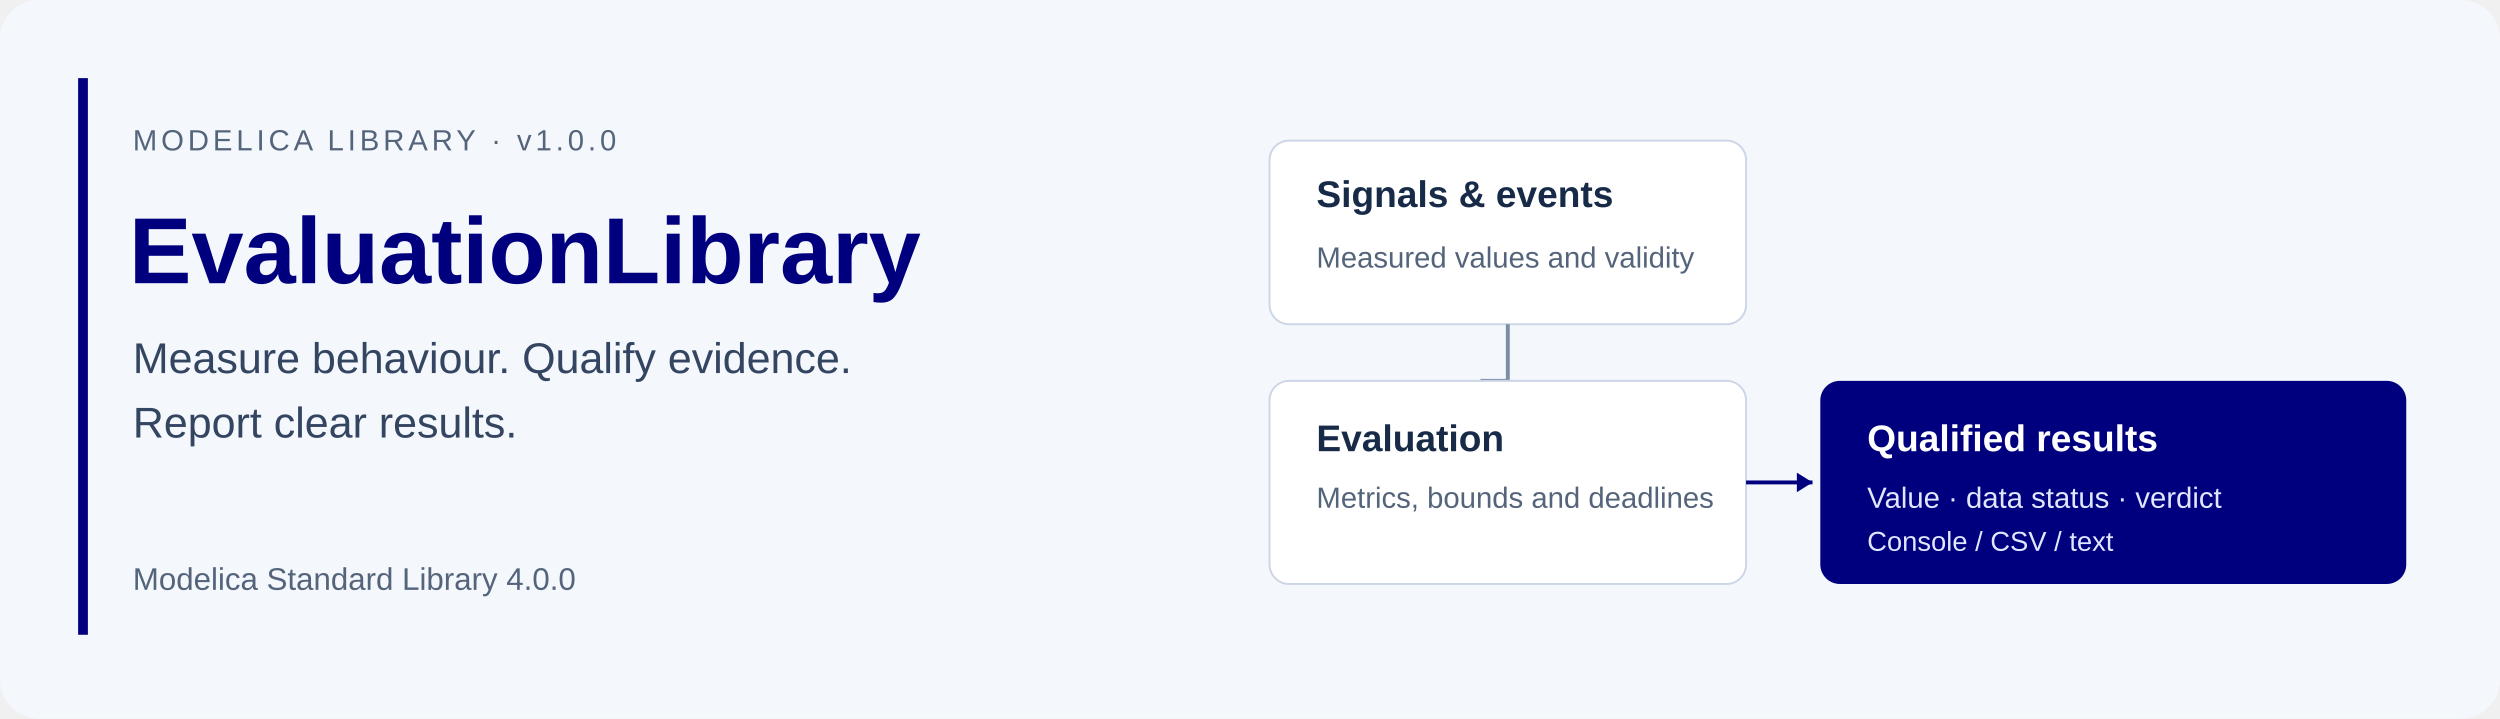
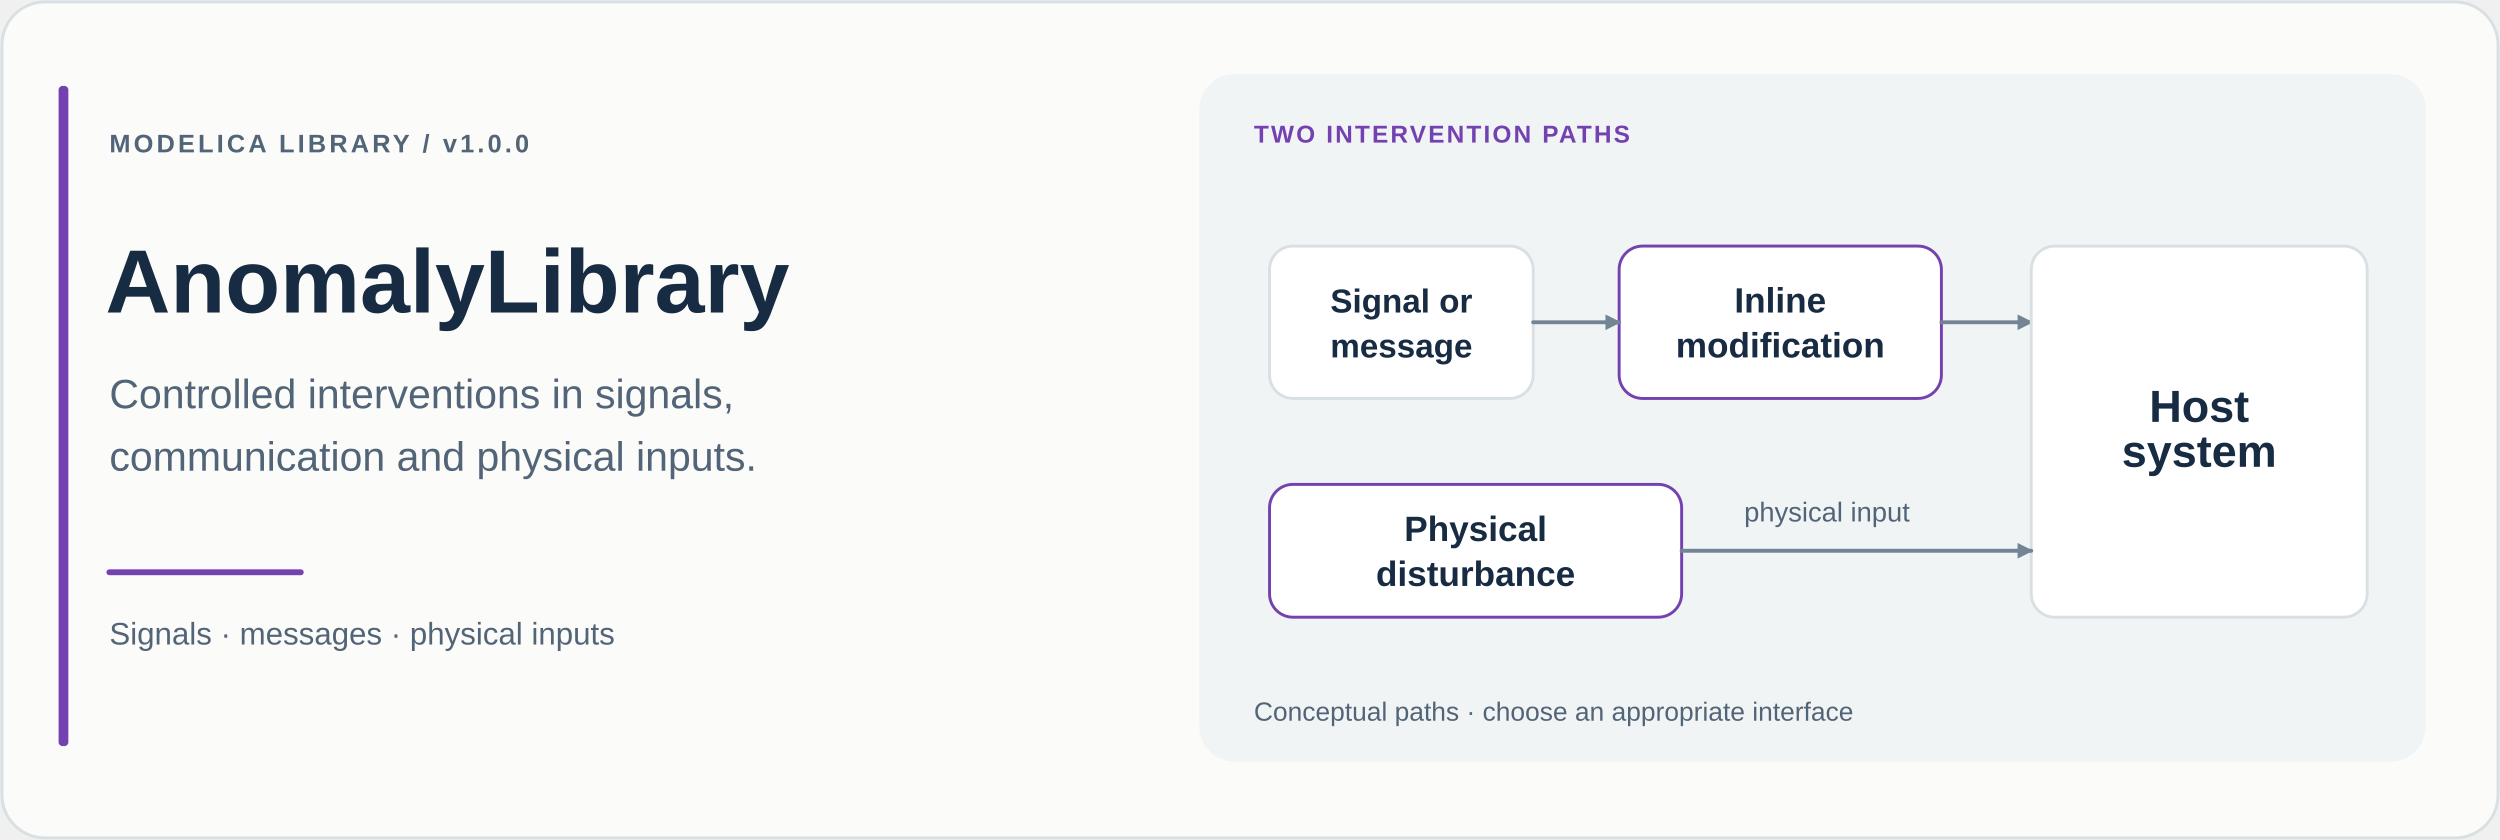
- <svg xmlns="http://www.w3.org/2000/svg" width="1280" height="368" viewBox="0 0 1280 368" role="img" aria-labelledby="title desc">
-   <rect width="1280" height="368" rx="20" fill="#f4f7fc" />
-   <g font-family="Arial,DejaVu Sans,sans-serif">
-     <rect x="40" y="40" width="5" height="285" fill="#00007f" />
-     <text x="68" y="77" fill="#54647b" font-size="15" letter-spacing="2">MODELICA LIBRARY · v1.0.0</text>
-     <text x="66" y="145" fill="#00007f" font-size="48" font-weight="700">EvaluationLibrary</text>
-     <text x="68" y="191" fill="#334560" font-size="22">Measure behaviour. Qualify evidence.</text>
-     <text x="68" y="224" fill="#334560" font-size="22">Report clear results.</text>
-     <text x="68" y="302" fill="#54647b" font-size="16">Modelica Standard Library 4.0.0</text>
-     <rect x="650" y="72" width="244" height="94" rx="10" fill="white" stroke="#ccd6e7" />
-     <text x="674" y="106" font-size="19" fill="#172b48" font-weight="700">Signals &amp; events</text>
-     <text x="674" y="137" font-size="15" fill="#54647b">Measured values and validity</text>
-     <path d="M 772 166 V 195 H 758" stroke="#7d8da6" stroke-width="2" fill="none" />
-     <rect x="650" y="195" width="244" height="104" rx="10" fill="white" stroke="#ccd6e7" />
-     <text x="674" y="231" font-size="19" fill="#172b48" font-weight="700">Evaluation</text>
-     <text x="674" y="260" font-size="15" fill="#54647b">Metrics, bounds and deadlines</text>
-     <path d="M 894 247 H 928" stroke="#00007f" stroke-width="2" />
-     <polygon points="928,247 920,242 920,252" fill="#00007f" />
-     <rect x="932" y="195" width="300" height="104" rx="10" fill="#00007f" />
-     <text x="956" y="231" font-size="19" fill="white" font-weight="700">Qualified results</text>
-     <text x="956" y="260" font-size="15" fill="#e1e7ff">Value · data status · verdict</text>
-     <text x="956" y="282" font-size="14" fill="#e1e7ff">Console / CSV / text</text>
+ <svg xmlns="http://www.w3.org/2000/svg" width="1280" height="430" viewBox="0 0 1280 430" role="img" aria-labelledby="title desc">
+   <defs>
+     <marker id="arrow" markerWidth="8" markerHeight="8" refX="7" refY="4" orient="auto" markerUnits="userSpaceOnUse">
+       <path d="M 0 0 L 8 4 L 0 8 Z" fill="#738495" />
+     </marker>
+   </defs>
+   <g font-family="Arial, DejaVu Sans, sans-serif">
+     <rect x="1" y="1" width="1278" height="428" rx="22" fill="#fbfcfa" stroke="#d8e0e4" stroke-width="1.5" />
+     <rect x="30" y="44" width="5" height="338" rx="2" fill="#7441b0" stroke="none" stroke-width="1.5" />
+     <text x="56" y="78" font-size="13" font-weight="700" fill="#526477" text-anchor="start" letter-spacing="1.6">MODELICA LIBRARY  /  v1.0.0</text>
+     <text x="54" y="160" font-size="46" font-weight="700" fill="#172b42" text-anchor="start">AnomalyLibrary</text>
+     <text x="56" y="209" font-size="21" font-weight="400" fill="#526477" text-anchor="start">Controlled interventions in signals,</text>
+     <text x="56" y="241" font-size="21" font-weight="400" fill="#526477" text-anchor="start">communication and physical inputs.</text>
+     <path d="M 56 293 H 154" fill="none" stroke="#7441b0" stroke-width="3" stroke-linecap="round" stroke-linejoin="round" />
+     <text x="56" y="330" font-size="16" font-weight="500" fill="#526477" text-anchor="start">Signals · messages · physical inputs</text>
+     <rect x="614" y="38" width="628" height="352" rx="18" fill="#f1f4f5" stroke="none" stroke-width="1.5" />
+     <text x="642" y="73" font-size="12.5" font-weight="700" fill="#7441b0" text-anchor="start" letter-spacing="1.1">TWO INTERVENTION PATHS</text>
+     <rect x="650" y="126" width="135" height="78" rx="12" fill="white" stroke="#d8e0e4" stroke-width="1.5" />
+     <text x="717.5" y="160.0" font-size="17" font-weight="600" fill="#172b42" text-anchor="middle">Signal or</text>
+     <text x="717.5" y="183.0" font-size="17" font-weight="600" fill="#172b42" text-anchor="middle">message</text>
+     <rect x="829" y="126" width="165" height="78" rx="12" fill="white" stroke="#7441b0" stroke-width="1.5" />
+     <text x="911.5" y="160.0" font-size="18" font-weight="600" fill="#172b42" text-anchor="middle">Inline</text>
+     <text x="911.5" y="183.0" font-size="18" font-weight="600" fill="#172b42" text-anchor="middle">modification</text>
+     <path d="M 785 165 H 829" fill="none" stroke="#738495" stroke-width="2" stroke-linecap="round" stroke-linejoin="round" marker-end="url(#arrow)" />
+     <path d="M 994 165 H 1040" fill="none" stroke="#738495" stroke-width="2" stroke-linecap="round" stroke-linejoin="round" marker-end="url(#arrow)" />
+     <rect x="1040" y="126" width="172" height="190" rx="12" fill="white" stroke="#d8e0e4" stroke-width="1.5" />
+     <text x="1126.0" y="216.0" font-size="23" font-weight="600" fill="#172b42" text-anchor="middle">Host</text>
+     <text x="1126.0" y="239.0" font-size="23" font-weight="600" fill="#172b42" text-anchor="middle">system</text>
+     <rect x="650" y="248" width="211" height="68" rx="12" fill="white" stroke="#7441b0" stroke-width="1.5" />
+     <text x="755.5" y="277.0" font-size="18" font-weight="600" fill="#172b42" text-anchor="middle">Physical</text>
+     <text x="755.5" y="300.0" font-size="18" font-weight="600" fill="#172b42" text-anchor="middle">disturbance</text>
+     <path d="M 861 282 H 1040" fill="none" stroke="#738495" stroke-width="2" stroke-linecap="round" stroke-linejoin="round" marker-end="url(#arrow)" />
+     <text x="893" y="267" font-size="14" font-weight="400" fill="#526477" text-anchor="start">physical input</text>
+     <text x="642" y="369" font-size="13.5" font-weight="400" fill="#526477" text-anchor="start">Conceptual paths · choose an appropriate interface</text>
  </g>
</svg>
